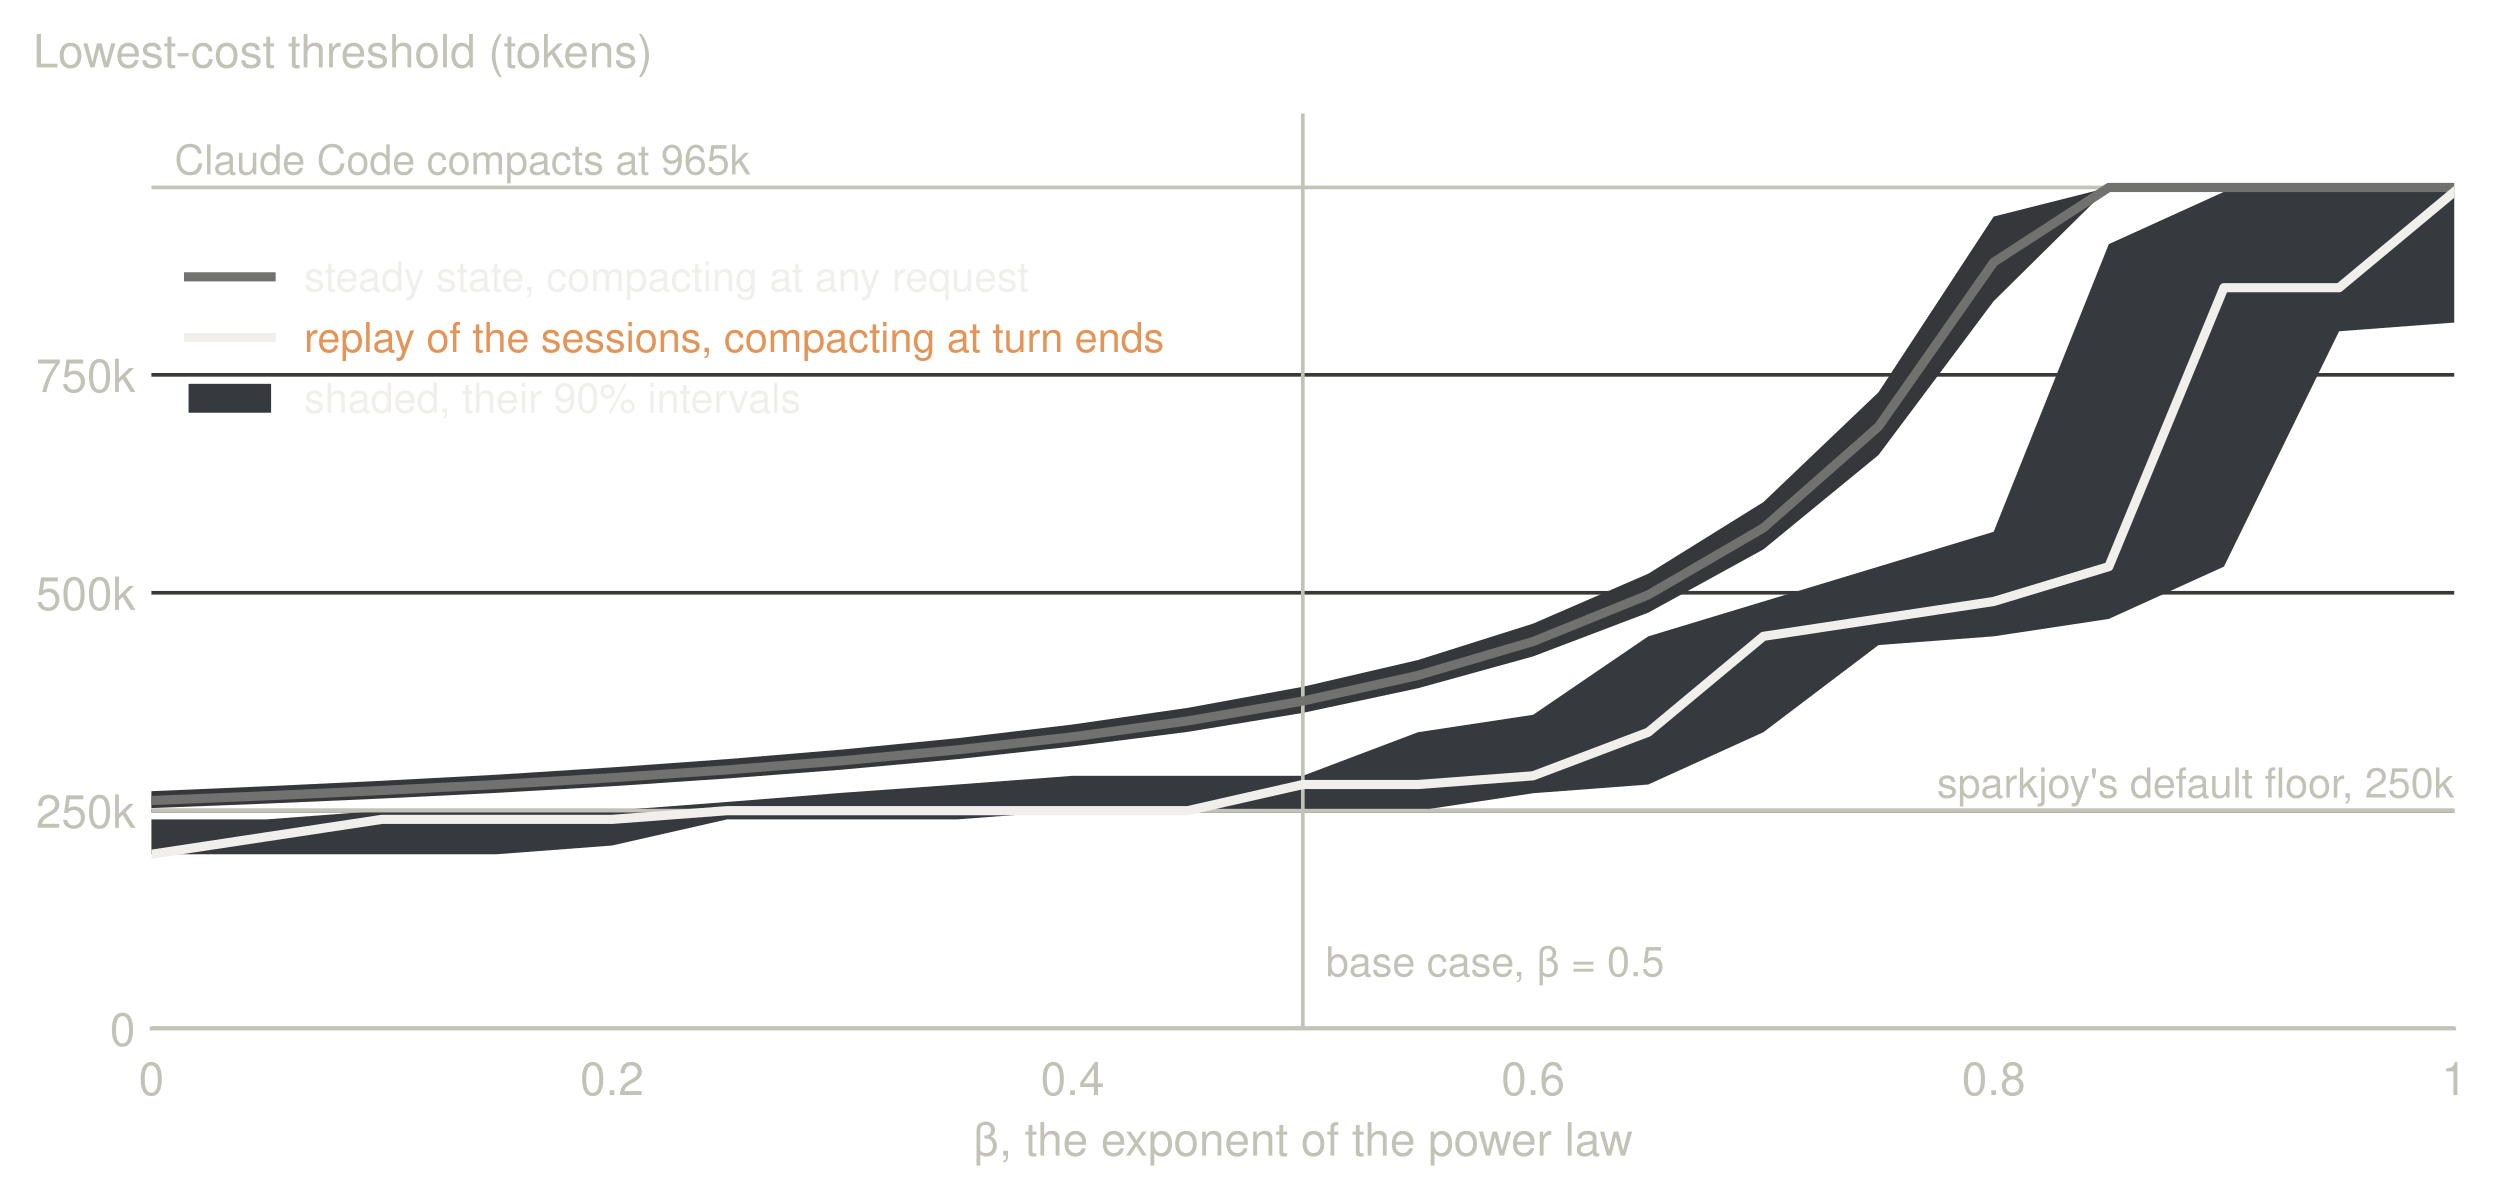
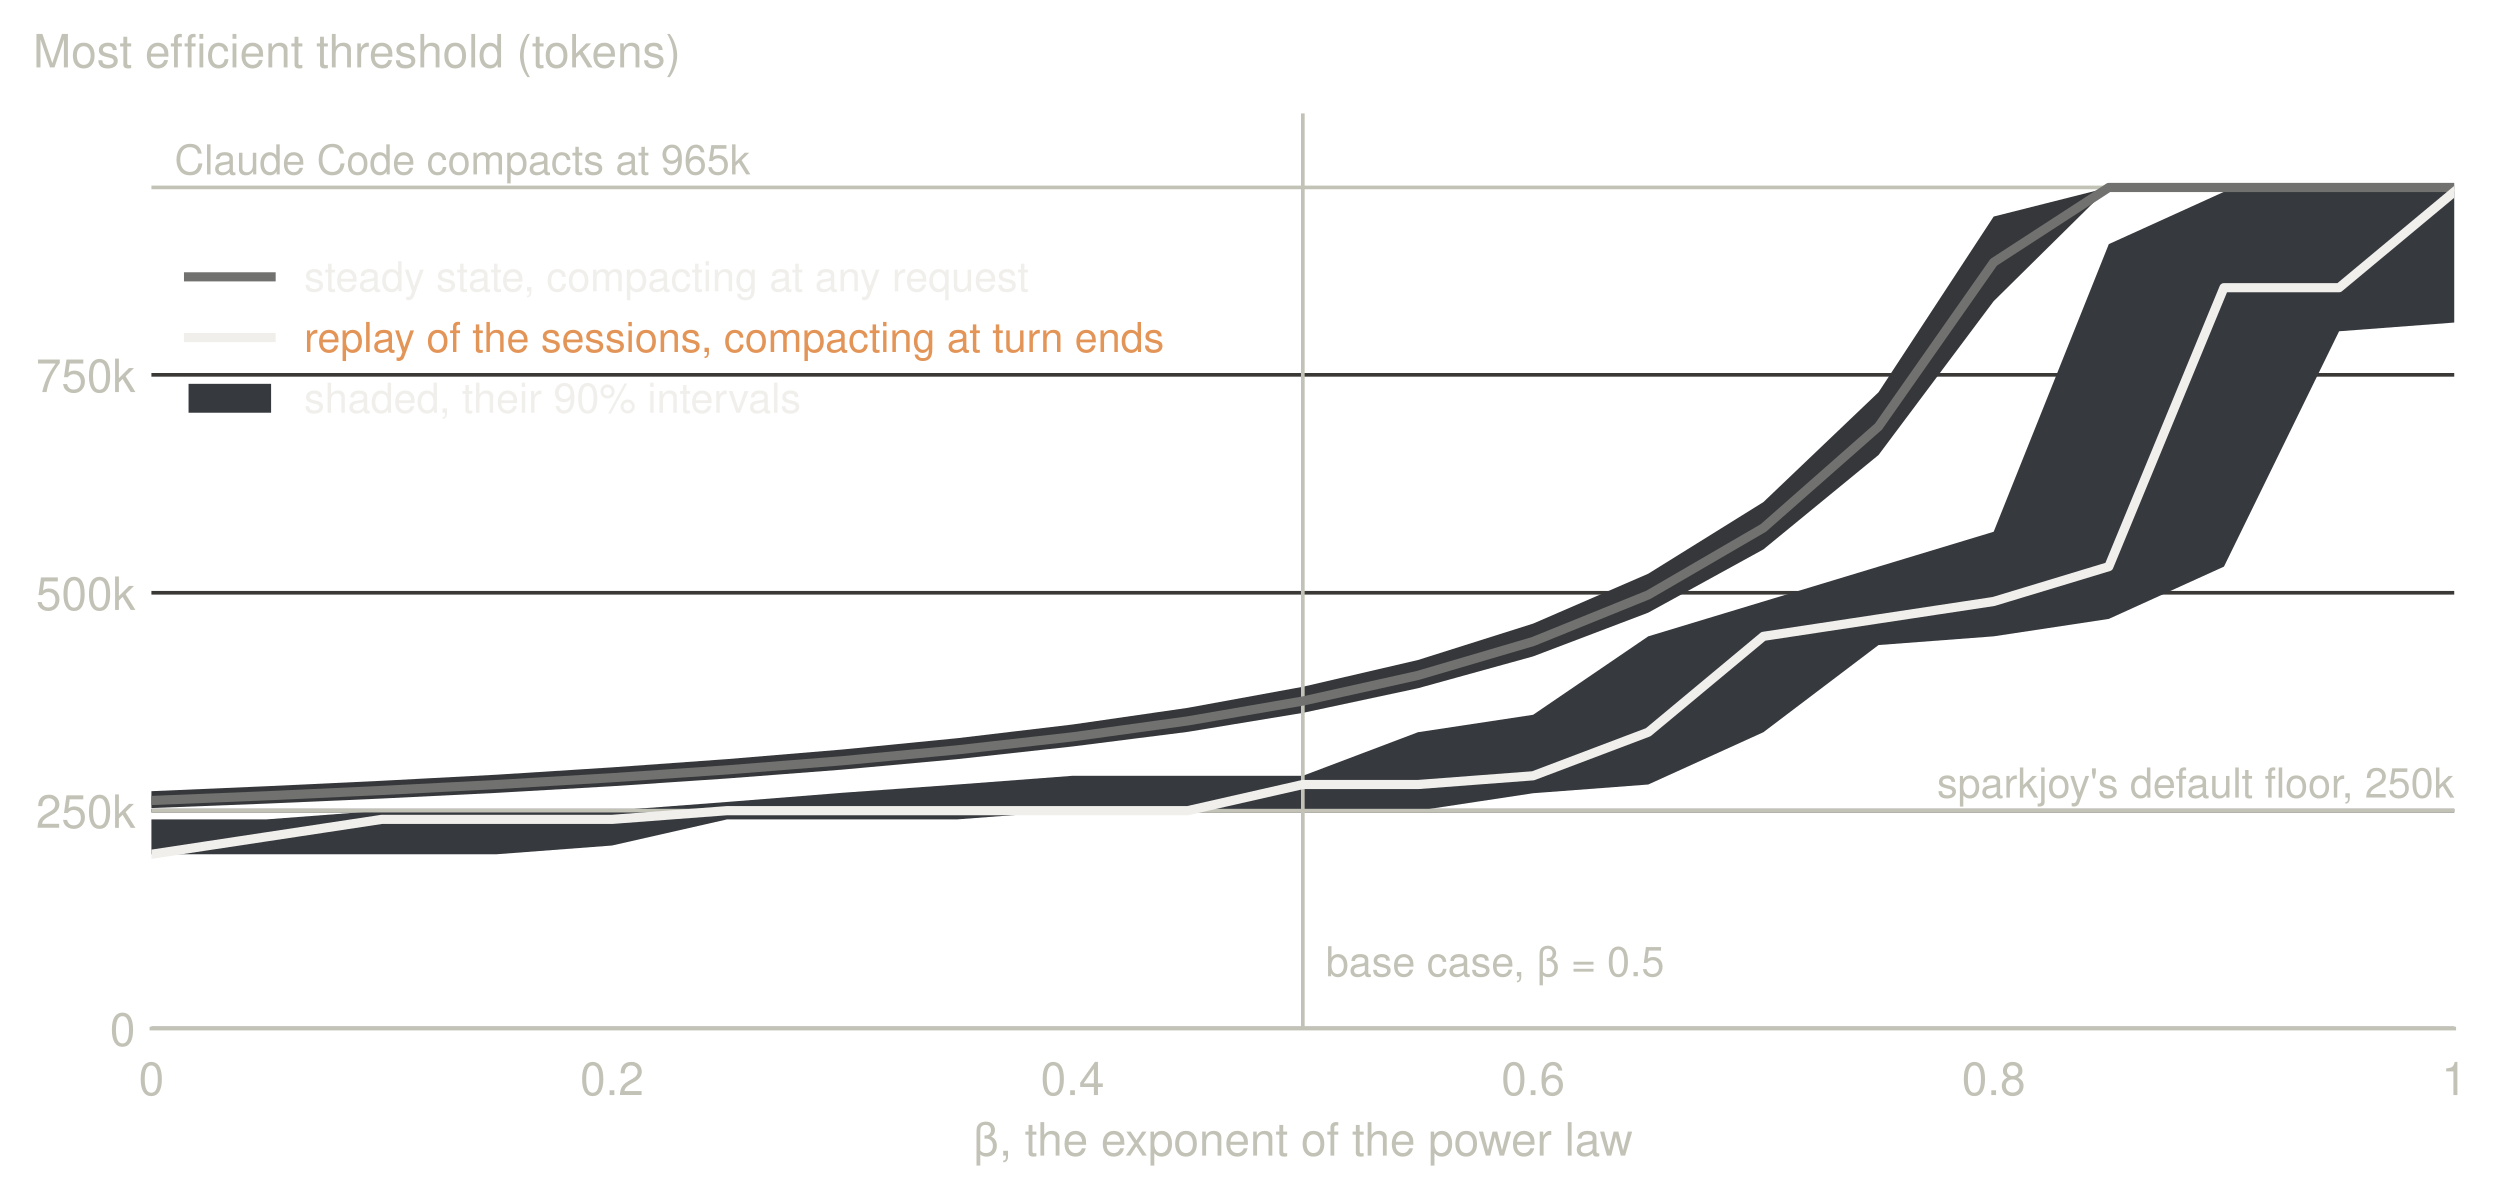
<svg xmlns="http://www.w3.org/2000/svg" xmlns:xlink="http://www.w3.org/1999/xlink" width="545.2pt" height="261.292pt" viewBox="0 0 545.2 261.292" version="1.1">
  <defs>
    <style type="text/css">*{stroke-linejoin: round; stroke-linecap: butt}</style>
  </defs>
  <g id="figure_1">
    <g id="patch_1">
      <path d="M 0 261.292  L 545.2 261.292  L 545.2 0  L 0 0  L 0 261.292  z " style="fill: none" />
    </g>
    <g id="axes_1">
      <g id="patch_2">
        <path d="M 33.02 224.308  L 535.22 224.308  L 535.22 24.724  L 33.02 24.724  L 33.02 224.308  z " style="fill: none" />
      </g>
      <g id="matplotlib.axis_1">
        <g id="xtick_1">
          <g id="line2d_1" />
          <g id="text_1">
            <text style="font-size: 10px; font-family: 'Helvetica', 'Arial', 'DejaVu Sans'; text-anchor: middle; fill: #c3c2b7" x="33.02" y="238.808" transform="rotate(-0 33.02 238.808)">0</text>
          </g>
        </g>
        <g id="xtick_2">
          <g id="line2d_2" />
          <g id="text_2">
            <text style="font-size: 10px; font-family: 'Helvetica', 'Arial', 'DejaVu Sans'; text-anchor: middle; fill: #c3c2b7" x="133.46" y="238.808" transform="rotate(-0 133.46 238.808)">0.2</text>
          </g>
        </g>
        <g id="xtick_3">
          <g id="line2d_3" />
          <g id="text_3">
            <text style="font-size: 10px; font-family: 'Helvetica', 'Arial', 'DejaVu Sans'; text-anchor: middle; fill: #c3c2b7" x="233.9" y="238.808" transform="rotate(-0 233.9 238.808)">0.4</text>
          </g>
        </g>
        <g id="xtick_4">
          <g id="line2d_4" />
          <g id="text_4">
            <text style="font-size: 10px; font-family: 'Helvetica', 'Arial', 'DejaVu Sans'; text-anchor: middle; fill: #c3c2b7" x="334.34" y="238.808" transform="rotate(-0 334.34 238.808)">0.6</text>
          </g>
        </g>
        <g id="xtick_5">
          <g id="line2d_5" />
          <g id="text_5">
            <text style="font-size: 10px; font-family: 'Helvetica', 'Arial', 'DejaVu Sans'; text-anchor: middle; fill: #c3c2b7" x="434.78" y="238.808" transform="rotate(-0 434.78 238.808)">0.8</text>
          </g>
        </g>
        <g id="xtick_6">
          <g id="line2d_6" />
          <g id="text_6">
            <text style="font-size: 10px; font-family: 'Helvetica', 'Arial', 'DejaVu Sans'; text-anchor: middle; fill: #c3c2b7" x="535.22" y="238.808" transform="rotate(-0 535.22 238.808)">1</text>
          </g>
        </g>
        <g id="text_7">
          <text style="font-size: 10px; font-family: 'Helvetica', 'Arial', 'DejaVu Sans'; text-anchor: middle; fill: #c3c2b7" x="284.12" y="252.007" transform="rotate(-0 284.12 252.0072)">β, the exponent of the power law</text>
        </g>
      </g>
      <g id="matplotlib.axis_2">
        <g id="ytick_1">
          <g id="line2d_7">
            <path d="M 33.02 224.308  L 535.22 224.308  " clip-path="url(#p3d7cf6c1e0)" style="fill: none; stroke: #3a3936; stroke-width: 0.8; stroke-linecap: square" />
          </g>
          <g id="line2d_8" />
          <g id="text_8">
            <text style="font-size: 10px; font-family: 'Helvetica', 'Arial', 'DejaVu Sans'; text-anchor: end; fill: #c3c2b7" x="29.52" y="228.058" transform="rotate(-0 29.52 228.058)">0</text>
          </g>
        </g>
        <g id="ytick_2">
          <g id="line2d_9">
            <path d="M 33.02 176.788  L 535.22 176.788  " clip-path="url(#p3d7cf6c1e0)" style="fill: none; stroke: #3a3936; stroke-width: 0.8; stroke-linecap: square" />
          </g>
          <g id="line2d_10" />
          <g id="text_9">
            <text style="font-size: 10px; font-family: 'Helvetica', 'Arial', 'DejaVu Sans'; text-anchor: end; fill: #c3c2b7" x="29.52" y="180.538" transform="rotate(-0 29.52 180.538)">250k</text>
          </g>
        </g>
        <g id="ytick_3">
          <g id="line2d_11">
            <path d="M 33.02 129.268  L 535.22 129.268  " clip-path="url(#p3d7cf6c1e0)" style="fill: none; stroke: #3a3936; stroke-width: 0.8; stroke-linecap: square" />
          </g>
          <g id="line2d_12" />
          <g id="text_10">
            <text style="font-size: 10px; font-family: 'Helvetica', 'Arial', 'DejaVu Sans'; text-anchor: end; fill: #c3c2b7" x="29.52" y="133.018" transform="rotate(-0 29.52 133.018)">500k</text>
          </g>
        </g>
        <g id="ytick_4">
          <g id="line2d_13">
            <path d="M 33.02 81.748  L 535.22 81.748  " clip-path="url(#p3d7cf6c1e0)" style="fill: none; stroke: #3a3936; stroke-width: 0.8; stroke-linecap: square" />
          </g>
          <g id="line2d_14" />
          <g id="text_11">
            <text style="font-size: 10px; font-family: 'Helvetica', 'Arial', 'DejaVu Sans'; text-anchor: end; fill: #c3c2b7" x="29.52" y="85.498" transform="rotate(-0 29.52 85.49798)">750k</text>
          </g>
        </g>
        <g id="text_12">
-           <text style="font-size: 10px; font-family: 'Helvetica', 'Arial', 'DejaVu Sans'; text-anchor: start; fill: #c3c2b7" x="7.2" y="14.7" transform="rotate(-0 7.2 14.7)">Lowest-cost threshold (tokens)</text>
+           <text style="font-size: 10px; font-family: 'Helvetica', 'Arial', 'DejaVu Sans'; text-anchor: start; fill: #c3c2b7" x="7.2" y="14.7" transform="rotate(-0 7.2 14.7)">Most efficient threshold (tokens)</text>
        </g>
      </g>
      <g id="FillBetweenPolyCollection_1">
        <defs>
          <path id="mea0e97ee7b" d="M 33.02 -88.75  L 33.02 -85.07  L 58.13 -86.041  L 83.24 -87.145  L 108.35 -88.384  L 133.46 -89.831  L 158.57 -91.521  L 183.68 -93.45  L 208.79 -95.743  L 233.9 -98.5  L 259.01 -101.683  L 284.12 -105.829  L 309.23 -111.2  L 334.34 -118.143  L 359.45 -127.685  L 384.56 -141.48  L 409.67 -162.067  L 434.78 -195.613  L 459.89 -220.411  L 485 -220.411  L 510.11 -220.411  L 535.22 -220.411  L 535.22 -220.411  L 535.22 -220.411  L 510.11 -220.411  L 485 -220.411  L 459.89 -220.411  L 434.78 -214.067  L 409.67 -175.752  L 384.56 -151.796  L 359.45 -136.179  L 334.34 -125.298  L 309.23 -117.358  L 284.12 -111.521  L 259.01 -106.926  L 233.9 -103.294  L 208.79 -100.309  L 183.68 -97.837  L 158.57 -95.745  L 133.46 -93.944  L 108.35 -92.349  L 83.24 -91.02  L 58.13 -89.832  L 33.02 -88.75  z " />
        </defs>
        <g clip-path="url(#p3d7cf6c1e0)">
          <use xlink:href="#mea0e97ee7b" x="0" y="261.292" style="fill: #35373a" />
        </g>
      </g>
      <g id="FillBetweenPolyCollection_2">
        <defs>
          <path id="m4c77a3ad0f" d="M 33.02 -82.603  L 33.02 -75  L 58.13 -75  L 83.24 -75  L 108.35 -75  L 133.46 -76.9  L 158.57 -82.603  L 183.68 -82.603  L 208.79 -82.603  L 233.9 -84.504  L 259.01 -84.504  L 284.12 -84.504  L 309.23 -84.504  L 334.34 -88.305  L 359.45 -90.206  L 384.56 -101.611  L 409.67 -120.619  L 434.78 -122.52  L 459.89 -126.321  L 485 -137.726  L 510.11 -189.048  L 535.22 -190.948  L 535.22 -219.46  L 535.22 -219.46  L 510.11 -219.46  L 485 -219.46  L 459.89 -208.056  L 434.78 -145.329  L 409.67 -137.726  L 384.56 -130.123  L 359.45 -122.52  L 334.34 -105.412  L 309.23 -101.611  L 284.12 -92.107  L 259.01 -92.107  L 233.9 -92.107  L 208.79 -90.206  L 183.68 -88.4  L 158.57 -86.404  L 133.46 -84.504  L 108.35 -84.504  L 83.24 -84.504  L 58.13 -82.603  L 33.02 -82.603  z " />
        </defs>
        <g clip-path="url(#p3d7cf6c1e0)">
          <use xlink:href="#m4c77a3ad0f" x="0" y="261.292" style="fill: #36393d" />
        </g>
      </g>
      <g id="FillBetweenPolyCollection_3" />
      <g id="line2d_15">
        <path d="M 33.02 40.881  L 535.22 40.881  " clip-path="url(#p3d7cf6c1e0)" style="fill: none; stroke: #c3c2b7; stroke-width: 0.8; stroke-linecap: square" />
      </g>
      <g id="line2d_16">
        <path d="M 284.12 224.308  L 284.12 24.724  " clip-path="url(#p3d7cf6c1e0)" style="fill: none; stroke: #c3c2b7; stroke-width: 0.8; stroke-linecap: square" />
      </g>
      <g id="line2d_17">
        <path d="M 33.02 176.788  L 535.22 176.788  " clip-path="url(#p3d7cf6c1e0)" style="fill: none; stroke: #c3c2b7; stroke-width: 0.8; stroke-linecap: square" />
      </g>
      <g id="line2d_18">
        <path d="M 33.02 174.57  L 58.13 173.544  L 83.24 172.384  L 108.35 171.092  L 133.46 169.609  L 158.57 167.898  L 183.68 165.903  L 208.79 163.527  L 233.9 160.694  L 259.01 157.216  L 284.12 152.882  L 309.23 147.294  L 334.34 139.9  L 359.45 129.73  L 384.56 115.132  L 409.67 93.026  L 434.78 57.196  L 459.89 40.881  L 485 40.881  L 510.11 40.881  L 535.22 40.881  " clip-path="url(#p3d7cf6c1e0)" style="fill: none; stroke: #71726f; stroke-width: 2; stroke-linecap: square" />
      </g>
      <g id="line2d_19">
        <path d="M 33.02 186.292  L 58.13 182.49  L 83.24 178.689  L 108.35 178.689  L 133.46 178.689  L 158.57 176.788  L 183.68 176.788  L 208.79 176.788  L 233.9 176.788  L 259.01 176.788  L 284.12 171.086  L 309.23 171.086  L 334.34 169.185  L 359.45 159.681  L 384.56 138.772  L 409.67 134.97  L 434.78 131.169  L 459.89 123.566  L 485 62.74  L 510.11 62.74  L 535.22 41.831  " clip-path="url(#p3d7cf6c1e0)" style="fill: none; stroke: #f0efec; stroke-width: 2; stroke-linecap: square" />
      </g>
      <g id="patch_3">
        <path d="M 33.02 224.308  L 535.22 224.308  " style="fill: none; stroke: #c3c2b7; stroke-width: 0.8; stroke-linejoin: miter; stroke-linecap: square" />
      </g>
      <g id="text_13">
        <text style="font-size: 9px; font-family: 'Helvetica', 'Arial', 'DejaVu Sans'; text-anchor: start; fill: #c3c2b7" x="38.042" y="38.03" transform="rotate(-0 38.042 38.02958)">Claude Code compacts at 965k</text>
      </g>
      <g id="text_14">
        <text style="font-size: 9px; font-family: 'Helvetica', 'Arial', 'DejaVu Sans'; text-anchor: start; fill: #c3c2b7" x="289.142" y="212.903" transform="rotate(-0 289.142 212.9032)">base case, β = 0.5</text>
      </g>
      <g id="text_15">
        <text style="font-size: 9px; font-family: 'Helvetica', 'Arial', 'DejaVu Sans'; text-anchor: end; fill: #c3c2b7" x="535.22" y="173.937" transform="rotate(-0 535.22 173.9368)">sparkjoy's default floor, 250k</text>
      </g>
      <g id="legend_1">
        <g id="line2d_20">
          <path d="M 41.12 60.374  L 50.12 60.374  L 59.12 60.374  " style="fill: none; stroke: #71726f; stroke-width: 2; stroke-linecap: square" />
        </g>
        <g id="text_16">
          <text style="font-size: 9px; font-family: 'Helvetica', 'Arial', 'DejaVu Sans'; text-anchor: start; fill: #f0efec" x="66.32" y="63.524" transform="rotate(-0 66.32 63.52407)">steady state, compacting at any request</text>
        </g>
        <g id="line2d_21">
          <path d="M 41.12 73.615  L 50.12 73.615  L 59.12 73.615  " style="fill: none; stroke: #f0efec; stroke-width: 2; stroke-linecap: square" />
        </g>
        <g id="text_17">
          <text style="font-size: 9px; font-family: 'Helvetica', 'Arial', 'DejaVu Sans'; text-anchor: start; fill: #e39457" x="66.32" y="76.765" transform="rotate(-0 66.32 76.76532)">replay of the sessions, compacting at turn ends</text>
        </g>
        <g id="patch_4">
          <path d="M 41.12 90.007  L 59.12 90.007  L 59.12 83.707  L 41.12 83.707  z " style="fill: #36393d" />
        </g>
        <g id="text_18">
          <text style="font-size: 9px; font-family: 'Helvetica', 'Arial', 'DejaVu Sans'; text-anchor: start; fill: #f0efec" x="66.32" y="90.007" transform="rotate(-0 66.32 90.00656)">shaded, their 90% intervals</text>
        </g>
      </g>
    </g>
  </g>
  <defs>
    <clipPath id="p3d7cf6c1e0">
      <rect x="33.02" y="24.724" width="502.2" height="199.584" />
    </clipPath>
  </defs>
</svg>
